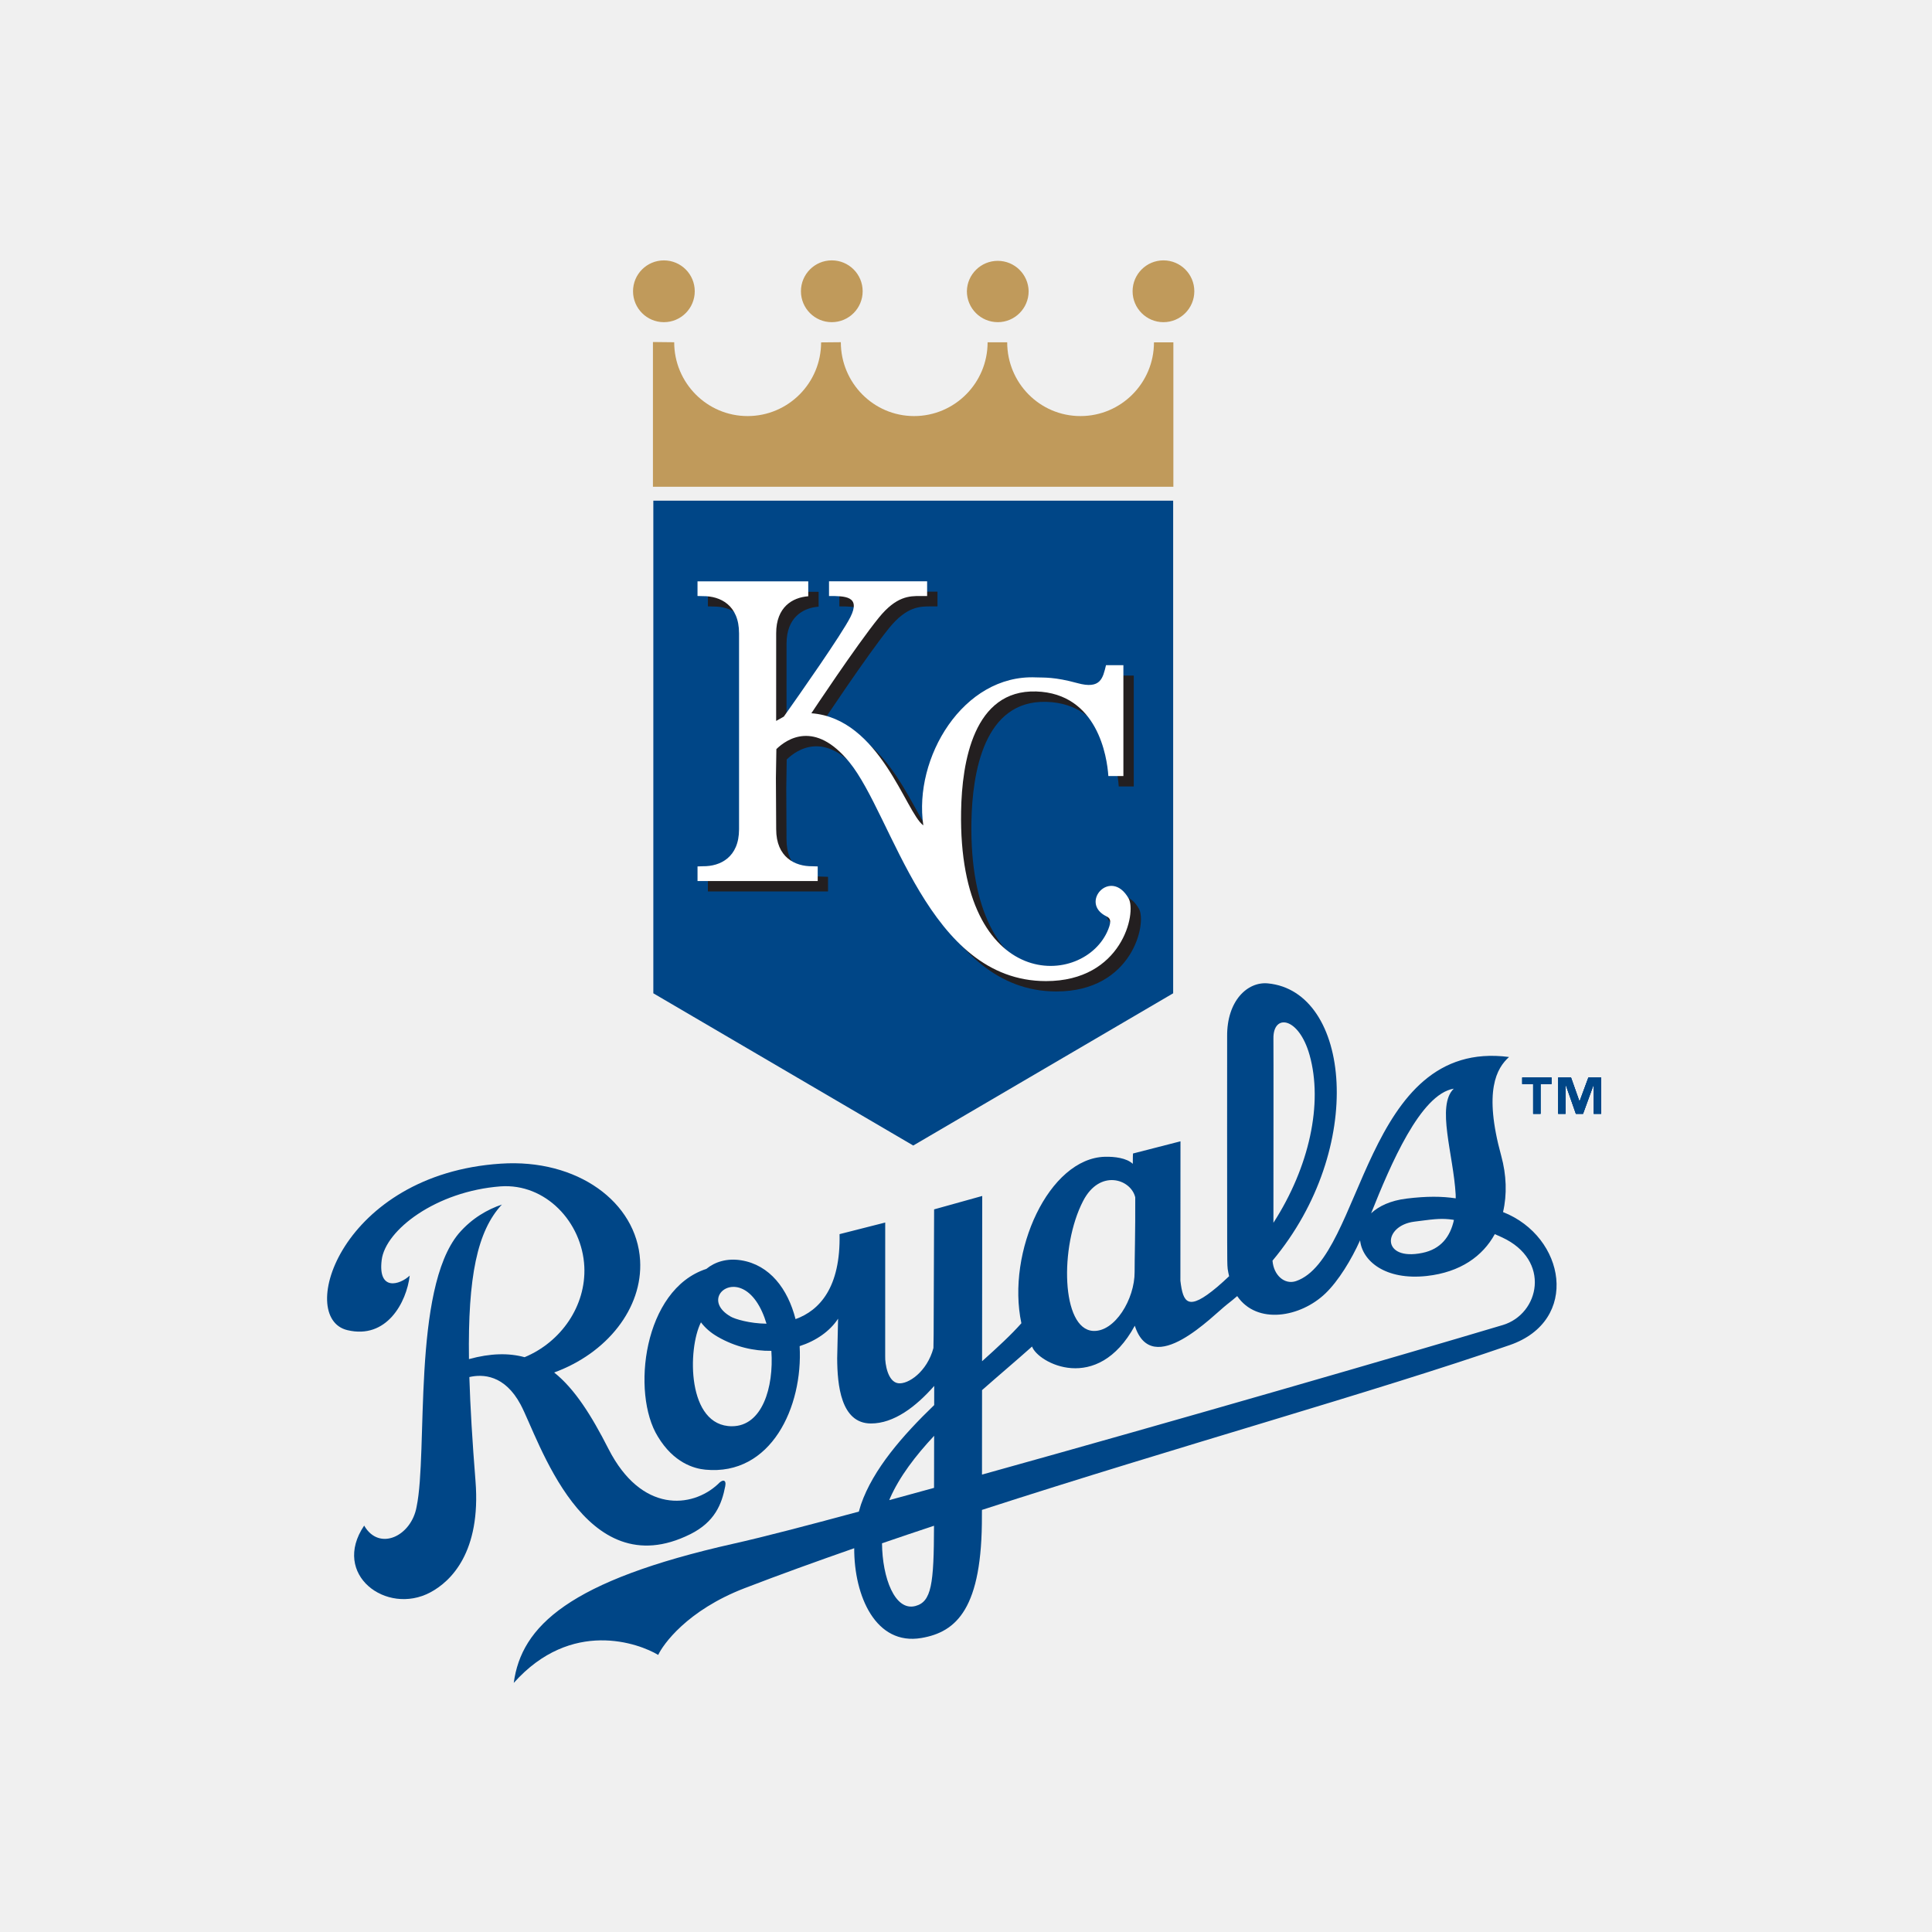
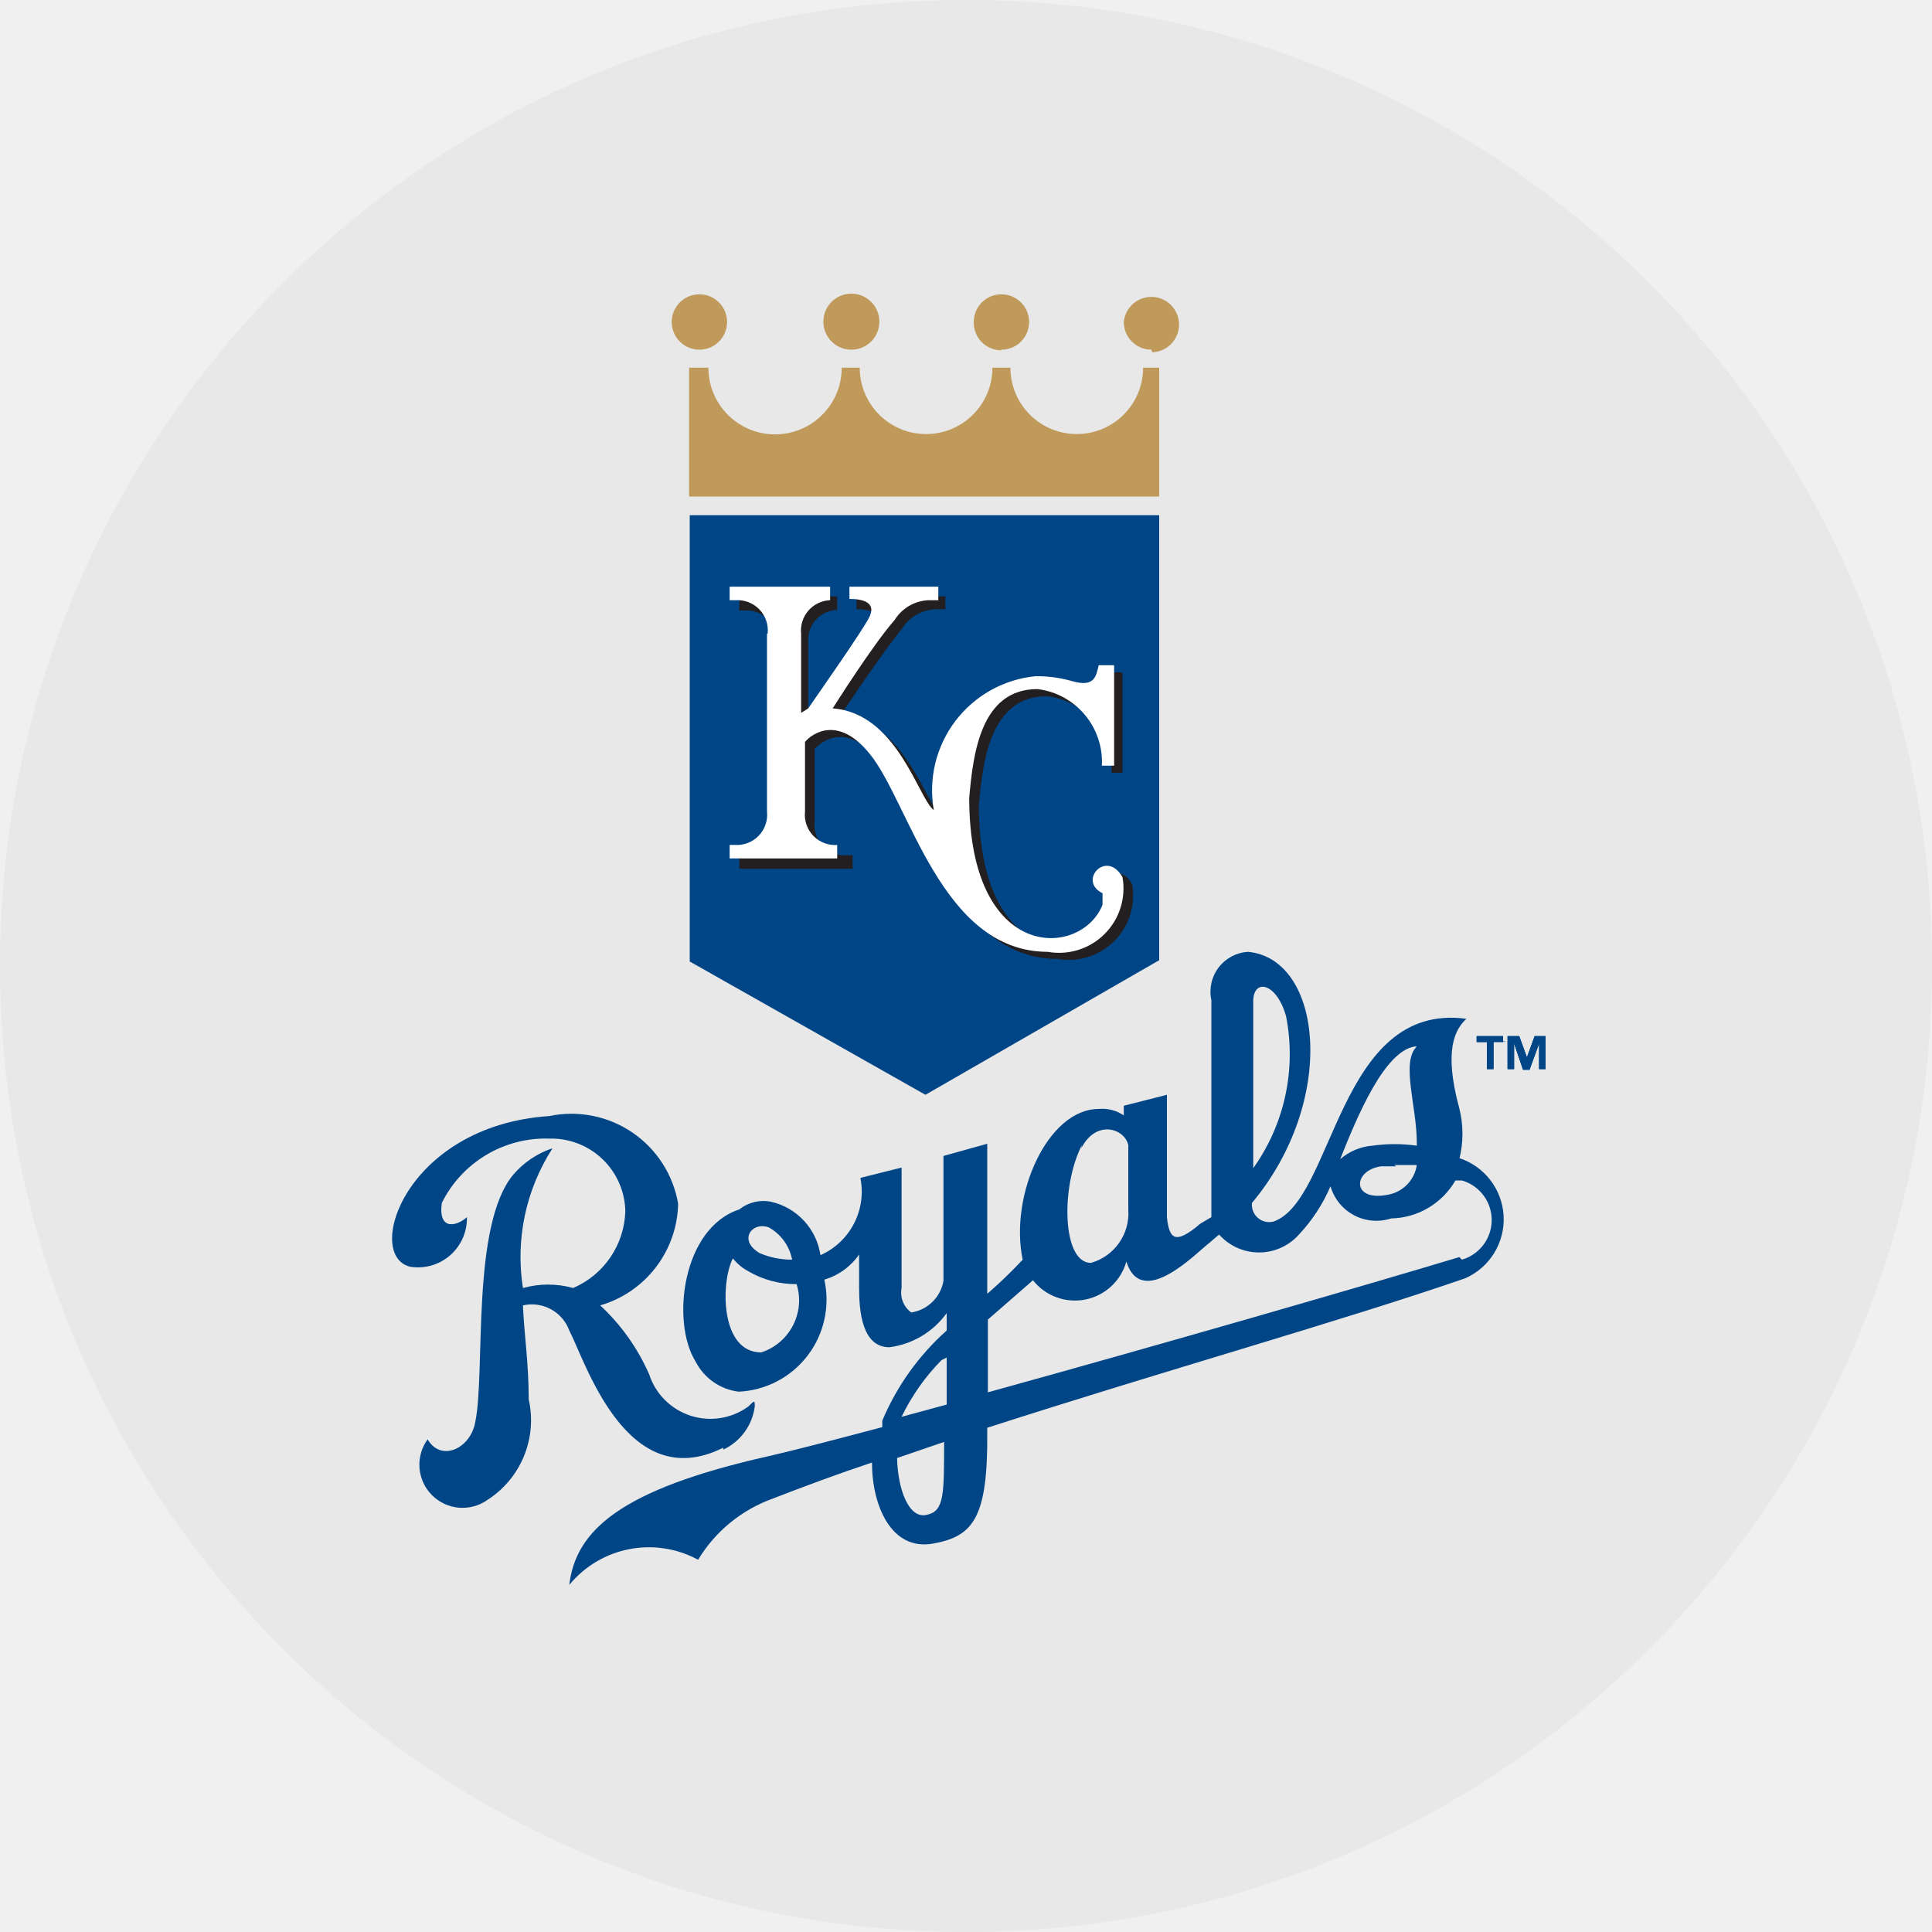
- <svg xmlns="http://www.w3.org/2000/svg" width="512" height="512" viewBox="0 0 512 512">
-   <g fill="none" fill-rule="evenodd">
-     <path d="M182.957 406.57c6.488-3.254 8.323-7.954 9.24-12.715.348-1.797-.722-1.893-1.923-.55-6.86 6.396-20.31 7.768-29.027-9.343-4.51-8.855-8.92-15.878-14.392-20.24 13.982-5.082 23.52-17.022 22.78-29.72-.917-15.398-16.606-26.99-36.955-25.62-42.163 2.78-54.334 40.82-40.633 44.117 10.424 2.51 15.696-7.35 16.534-14.45-2.61 2.443-8.464 4.254-7.43-4.135.988-7.966 14.43-18.216 31.51-19.513 11.93-.847 21.615 9.483 22.19 21.277.49 10.384-6.15 19.974-15.83 23.992-4.192-1.145-9.006-1.065-14.74.506-.304-21.778 2.18-33.936 8.728-40.96-3.792 1.29-7.945 3.6-11.454 7.693-12.37 14.84-8.13 57.903-11.147 72.37-1.36 7.81-9.916 11.934-13.9 5.02-8.774 12.994 5.94 23.872 17.516 17.707 5.505-2.923 13.467-10.69 11.993-29.47-.837-10.523-1.392-19.635-1.634-27.603 3.533-.815 9.338-.622 13.58 7.284 4.795 8.98 16.684 48.492 45 34.345" fill="#004687" />
-     <path d="M398.32 321.21c1.095-4.678.91-9.835-.475-14.892-4.757-17.282-1.19-23.26 2.067-26.203-38.51-5.04-38.638 53.297-56.45 59.387-3.02 1.032-5.94-1.538-6.232-5.413 24.978-29.87 20.68-71.37-1.214-73.48-5.426-.53-10.906 4.624-10.812 14.06 0 0-.025 49.282.01 54.07.024 4.78 0 6.49.136 7.54.09.69.24 1.303.378 1.93-1.03.966-2.07 1.934-3.158 2.85-7.765 6.54-9.055 4.238-9.754-1.66l.024-36.94-12.583 3.23s-.073 1.17-.055 2.74c-1.66-1.57-4.893-1.933-7.365-1.875-14.852.376-26.192 25.165-22.16 44.117-2.598 2.966-6.278 6.357-10.415 10.07l.04-43.797-12.753 3.553-.126 33.13c-.015.59-.033 1.863-.056 3.62-1.675 6.284-6.714 9.71-9.37 9.322-2.696-.404-3.478-5.044-3.413-7.185l.007-35.4-12.1 3.076c.3 14.13-5.304 20.23-11.663 22.52-2.045-8.003-6.826-14.366-14.417-15.59-3.743-.6-6.93.404-9.218 2.28-16.728 5.43-19.955 32.975-12.864 44.423 4.195 6.976 9.61 8.5 12.58 8.783 17.454 1.69 25.92-16.638 25.003-32.735 4.387-1.417 8.034-3.97 10.19-7.275l-.24 10.49c.032 7.01.948 17.264 8.934 17.28 6.07.017 11.91-4.416 16.78-9.958 0 1.626-.007 3.343-.007 5.082-8.346 8.04-16.18 16.99-19.406 26.35a37.4 37.4 0 0 0-.556 1.876c-14.06 3.804-25.895 6.872-33.106 8.482-43.807 9.837-56.332 21.914-58.352 36.923 15.286-17.127 33.212-10.473 38.283-7.42 1.215-2.65 7.566-11.794 22.95-17.707 9.32-3.59 19.067-7.102 28.993-10.57-.04 12.706 5.716 25.856 17.798 23.793 9.305-1.58 16.164-7.8 16.043-32.55l.01-1.395c52.01-16.846 103.883-31.225 139.89-43.69 18.677-6.457 14.75-28.735-1.8-35.245m-201.96 20.205c3.122 1.204 5.425 4.844 6.776 9.38-4.54-.05-8.38-1.24-9.467-1.867-6.585-3.774-2.23-9.396 2.69-7.513M194 377.97c-11.985.032-11.815-20.505-8.24-27.538 1.06 1.404 2.502 2.722 4.442 3.833 4.644 2.675 9.586 3.795 14.216 3.724.684 9.694-2.43 19.96-10.417 19.98m185.18-54.76c.04-.01.09-.01.12-.01.64-.076 1.25-.12 1.85-.15.032-.006.063-.006.096-.006a18.013 18.013 0 0 1 1.796 0c.025 0 .048 0 .074.006.613.028 1.23.09 1.883.188.022.006.04.016.07.016.074.01.154.033.24.048-.974 4.416-3.444 7.726-8.38 8.734-10.93 2.24-10.53-7.204-2.133-8.283 1.67-.2 3.073-.412 4.385-.548m6.086-34.7c-4.682 4.535-.09 17.457.5 28.066.015.34.007.67.015 1-3.71-.55-7.67-.586-13.015.067-4.283.525-7.365 1.993-9.41 3.9 5.152-12.89 13.073-31.59 21.91-33.03m-38.218-8.92c3.606 12.827-.05 29.674-9.58 44.465.006-14.267.047-45.1 0-48.84-.088-6.69 6.733-5.734 9.58 4.376m-60.01 38.672c4.416-8.54 12.66-5.822 13.812-.956.047 8.84-.187 17.04-.168 19.76.046 7.223-5.264 15.98-11.014 15.64-8.404-.485-8.92-22.333-2.63-34.443m-39.485 62.24c-.007 4.97-.015 9.824-.025 13.8a2487.68 2487.68 0 0 1-11.857 3.248c.065-.162.113-.32.185-.492 2.512-5.71 6.73-11.242 11.697-16.553m-4.983 45.11c-5.425 1.42-8.75-7.465-8.83-16.626 4.58-1.565 9.17-3.126 13.782-4.648-.034 15.52-.67 20.146-4.952 21.276m155.652-74.46c-26.144 7.82-86.026 25.174-137.986 39.63l.016-22.39c4.583-4.043 9.17-7.903 13.25-11.552 1.52 4.308 17.257 12.795 27.23-5.513 4.6 14.27 20.728-2.784 24.473-5.67a64.945 64.945 0 0 0 2.665-2.183c5.256 7.68 16.798 5.633 23.406-.733 3.445-3.32 6.867-8.936 9.16-14.053.555 5.47 6.667 10.653 17.662 9.455 8.94-.99 14.844-5.262 18.04-11.094.604.274 1.247.557 1.916.863 13.054 6.018 9.975 20.31.168 23.244m12.95-63.873h-2.907v7.9h-1.964v-7.9h-2.9v-1.728h7.767v1.727h.005zm13.145 7.9h-1.97v-7.65h-.046l-2.782 7.65h-1.895l-2.68-7.65h-.063v7.65h-1.95v-9.628h3.407l2.223 6.295h.048l2.326-6.294h3.38v9.628z" fill="#004687" />
-     <path d="M411.175 287.277h-2.908v7.9h-1.964v-7.9h-2.9v-1.727h7.767v1.727h.005zm13.144 7.9h-1.97v-7.65h-.046l-2.782 7.65h-1.895l-2.68-7.65h-.063v7.65h-1.95v-9.627h3.407l2.223 6.295h.048l2.326-6.295h3.38v9.628z" fill="#004687" />
-     <path d="M411.175 287.277h-2.908v7.9h-1.964v-7.9h-2.9v-1.727h7.767v1.727h.005zm13.144 7.9h-1.97v-7.65h-.046l-2.782 7.65h-1.895l-2.68-7.65h-.063v7.65h-1.95v-9.627h3.407l2.223 6.295h.048l2.326-6.295h3.38v9.628zM173.14 132.687v130.547l68.88 40.342 68.88-40.342V132.686h-137.76z" fill="#004687" />
-     <path d="M308.327 85.38c4.516 0 8.18-3.674 8.18-8.194 0-4.52-3.664-8.186-8.18-8.186-4.507 0-8.178 3.665-8.178 8.186 0 4.52 3.67 8.193 8.174 8.193m-.82 5.35h-1.69c0 10.775-8.717 19.534-19.48 19.534-10.76 0-19.415-8.765-19.415-19.544h-5.193c0 10.78-8.726 19.545-19.48 19.545s-19.416-8.814-19.416-19.577l-5.23.05c0 10.777-8.72 19.526-19.48 19.526s-19.45-8.8-19.45-19.563l-5.633-.062v38.355h137.92V90.73h-5.142M175.94 85.38c4.523 0 8.177-3.674 8.177-8.194a8.178 8.178 0 0 0-16.357 0c0 4.52 3.663 8.193 8.18 8.193m44.488 0c4.524 0 8.186-3.677 8.186-8.197A8.184 8.184 0 0 0 220.428 69c-4.516 0-8.17 3.665-8.17 8.186 0 4.52 3.654 8.193 8.17 8.193m43.992 0c4.516 0 8.18-3.677 8.18-8.197a8.184 8.184 0 0 0-16.366 0c0 4.52 3.66 8.193 8.187 8.193" fill="#C09A5B" />
-     <path d="M198.606 170.56c0-7.475-5.022-9.87-9.522-9.82l-1.48-.05v-3.858h29.338v3.94c-4.194.313-8.5 2.883-8.5 9.787l-.008 23.23 2.045-1.135c4.22-5.962 15.32-21.787 17.62-26.355 2.844-5.597-1.49-5.597-5.657-5.597v-3.9h26v3.9H246.6c-2.816 0-6.326 0-11.003 5.768-5.964 7.397-17.837 25.3-17.837 25.3 18.176 1.36 25.01 26.326 29.687 29.712-2.674-17.83 10.5-40.073 29.84-39.21 2.155.09 4.828-.177 10.994 1.515 6.18 1.706 6.74-1.355 7.57-4.747h4.607v29.374h-3.98c-.336-5.09-2.86-21.913-19.138-22.414-16.56-.507-19.656 18.668-19.903 31.75-.82 48.4 32.852 46.85 39.024 31.246.884-2.29.507-2.917-.514-3.408-7.326-3.554 1.174-13.068 5.89-4.746 2.15 3.81-1.712 21.905-21.883 21.905-31.344 0-40.52-43.81-52.167-58.07-9.095-11.102-16.517-6.116-19.303-3.4l-.113 7.637.064 13.583c0 7.485 5.03 9.87 9.53 9.82l1.47.05v3.875H187.6v-3.875l1.483-.05c4.5.05 9.523-2.335 9.523-9.82v-51.94" fill="#231F20" />
-     <path d="M195.853 167.805c0-7.477-5.014-9.86-9.515-9.82l-1.49-.04v-3.877h29.347v3.948c-4.21.314-8.5 2.876-8.5 9.788l-.008 23.25 2.036-1.15c4.234-5.97 15.327-21.794 17.628-26.345 2.847-5.61-1.484-5.61-5.653-5.61v-3.9h26v3.9h-1.835c-2.817 0-6.327 0-10.996 5.785-5.98 7.378-17.846 25.287-17.846 25.287 18.176 1.354 25.01 26.32 29.67 29.714-2.655-17.83 10.513-40.073 29.848-39.22 2.166.09 4.83-.17 11.007 1.523 6.166 1.7 6.727-1.36 7.556-4.753h4.608v29.376h-3.985c-.33-5.093-2.86-21.906-19.13-22.415-16.563-.507-19.67 18.676-19.895 31.752-.828 48.395 32.84 46.858 39.017 31.244.9-2.28.498-2.91-.5-3.4-7.33-3.57 1.16-13.077 5.878-4.755 2.158 3.82-1.714 21.915-21.885 21.915-31.345 0-40.513-43.82-52.168-58.072-9.09-11.118-16.51-6.115-19.296-3.41l-.122 7.648.073 13.59c0 7.46 5.024 9.854 9.523 9.807l1.482.047v3.875h-31.85v-3.876l1.49-.05c4.5.05 9.514-2.344 9.514-9.804V167.8" fill="#FFF" />
-   </g>
+ <svg xmlns="http://www.w3.org/2000/svg" id="Layer_1" data-name="Layer 1" viewBox="0 0 30 30">
+   <defs>
+     <style>.cls-1{fill:#e8e8e8;}.cls-2{fill:#004687;}.cls-3{fill:#c09a5b;}.cls-4{fill:#231f20;}.cls-5{fill:#fff;}</style>
+   </defs>
+   <circle class="cls-1" cx="15" cy="15" r="15" />
+   <path class="cls-2" d="M11.23,22.51a0.86,0.86,0,0,0,.49-0.67c0-.1,0-0.1-0.1,0a1,1,0,0,1-1.54-.5,3.23,3.23,0,0,0-.76-1.07,1.68,1.68,0,0,0,1.21-1.58,1.68,1.68,0,0,0-2-1.36c-2.24.15-2.88,2.17-2.16,2.34a0.76,0.76,0,0,0,.88-0.77c-0.14.13-.45,0.23-0.39-0.22a1.8,1.8,0,0,1,1.67-1,1.15,1.15,0,0,1,1.18,1.13A1.34,1.34,0,0,1,8.9,20a1.46,1.46,0,0,0-.78,0,3.11,3.11,0,0,1,.46-2.17,1.37,1.37,0,0,0-.61.41c-0.66.79-.43,3.07-0.59,3.84-0.07.41-.53,0.63-0.74,0.27a0.67,0.67,0,0,0,.93.94,1.47,1.47,0,0,0,.64-1.56c0-.56-0.07-1-0.09-1.46a0.62,0.62,0,0,1,.72.39c0.25,0.48.89,2.57,2.39,1.82" />
+   <path class="cls-2" d="M22.66,18a1.62,1.62,0,0,0,0-.79c-0.25-.92-0.06-1.23.11-1.39-2-.27-2.05,2.83-3,3.15a0.27,0.27,0,0,1-.33-0.29c1.33-1.59,1.1-3.79-.06-3.9a0.62,0.62,0,0,0-.57.75s0,2.62,0,2.87,0,0.34,0,.4,0,0.07,0,.1L18.64,19c-0.41.35-.48,0.22-0.52-0.09V17l-0.67.17s0,0.06,0,.15a0.59,0.59,0,0,0-.39-0.1c-0.79,0-1.39,1.34-1.18,2.34a6.93,6.93,0,0,1-.55.53V17.76l-0.68.19V19.7s0,0.1,0,.19a0.6,0.6,0,0,1-.5.49A0.38,0.38,0,0,1,14,20V18.13l-0.64.16a1.08,1.08,0,0,1-.62,1.2,1,1,0,0,0-.77-0.83,0.6,0.6,0,0,0-.49.12c-0.89.29-1.06,1.75-.68,2.36a0.87,0.87,0,0,0,.67.47,1.43,1.43,0,0,0,1.33-1.74,1,1,0,0,0,.54-0.39V20c0,0.37.05,0.92,0.47,0.92a1.3,1.3,0,0,0,.89-0.53c0,0.09,0,.18,0,0.27a3.9,3.9,0,0,0-1,1.4l0,0.1c-0.75.2-1.37,0.36-1.76,0.45-2.32.52-3,1.16-3.1,2a1.6,1.6,0,0,1,2-.39A2.24,2.24,0,0,1,12,23.27c0.49-.19,1-0.38,1.54-0.56,0,0.67.3,1.37,0.94,1.26s0.86-.41.85-1.73V22.17c2.76-.89,5.51-1.66,7.42-2.32a1,1,0,0,0-.1-1.87M11.94,19.06a0.73,0.73,0,0,1,.36.5,1.26,1.26,0,0,1-.5-0.1c-0.35-.2-0.12-0.5.14-0.4M11.82,21c-0.64,0-.63-1.09-0.44-1.46a0.77,0.77,0,0,0,.24.2,1.46,1.46,0,0,0,.75.2A0.85,0.85,0,0,1,11.82,21m9.83-2.91H22a0.55,0.55,0,0,1-.44.46c-0.58.12-.56-0.38-0.11-0.44l0.23,0M22,16.25c-0.25.24,0,.93,0,1.49,0,0,0,0,0,.05a2.5,2.5,0,0,0-.69,0,0.87,0.87,0,0,0-.5.21c0.27-.68.69-1.68,1.16-1.75m-2-.47a3.05,3.05,0,0,1-.51,2.36c0-.76,0-2.39,0-2.59,0-.36.36-0.3,0.51,0.23m-3.18,2.05c0.23-.45.67-0.31,0.73-0.05,0,0.47,0,.9,0,1a0.8,0.8,0,0,1-.58.83c-0.45,0-.47-1.19-0.14-1.83m-2.1,3.3c0,0.26,0,.52,0,0.73L14,22v0a3.27,3.27,0,0,1,.62-0.88M14.4,23.52c-0.29.08-.46-0.4-0.47-0.88l0.73-.25c0,0.82,0,1.07-.26,1.13m8.26-4c-1.39.42-4.57,1.34-7.32,2.1V20.49l0.7-.61a0.83,0.83,0,0,0,1.45-.29c0.24,0.76,1.1-.15,1.3-0.3l0.14-.12a0.83,0.83,0,0,0,1.24,0,2.57,2.57,0,0,0,.49-0.75,0.74,0.74,0,0,0,.94.5,1.18,1.18,0,0,0,1-.59l0.1,0a0.64,0.64,0,0,1,0,1.23m0.69-3.39H23.19V16.6h-0.1V16.18H22.93V16.09h0.41v0.09h0ZM24,16.6h-0.1V16.2h0l-0.15.41h-0.1l-0.14-.41h0V16.6h-0.1V16.09h0.18l0.12,0.33h0l0.12-.33H24V16.6h0Z" />
+   <path class="cls-2" d="M23.34,16.18H23.19V16.6h-0.1V16.18H22.93V16.09h0.41v0.09h0ZM24,16.6h-0.1V16.2h0l-0.15.41h-0.1l-0.14-.41h0V16.6h-0.1V16.09h0.18l0.12,0.33h0l0.12-.33H24V16.6h0Z" />
+   <path class="cls-2" d="M23.34,16.18H23.19V16.6h-0.1V16.18H22.93V16.09h0.41v0.09h0ZM24,16.6h-0.1V16.2h0l-0.15.41h-0.1l-0.14-.41h0V16.6h-0.1V16.09h0.18l0.12,0.33h0l0.12-.33H24V16.6h0ZM10.71,8v6.93L14.37,17,18,14.91V8H10.71Z" />
+   <path class="cls-3" d="M17.89,5.47A0.43,0.43,0,1,0,17.45,5a0.43,0.43,0,0,0,.43.43m0,0.28H17.75a1,1,0,1,1-2.06,0H15.41a1,1,0,1,1-2.06,0H13.07a1,1,0,1,1-2.07,0h-0.3v2H18v-2H17.75m-6.89-.28A0.43,0.43,0,1,0,10.43,5a0.43,0.43,0,0,0,.43.43m2.36,0a0.43,0.43,0,0,0,0-.87h0a0.43,0.43,0,0,0,0,.87m2.33,0A0.43,0.43,0,1,0,15.12,5a0.43,0.43,0,0,0,.43.44" />
+   <path class="cls-4" d="M12.06,10a0.47,0.47,0,0,0-.51-0.52H11.48V9.26H13V9.47a0.47,0.47,0,0,0-.45.52v1.23l0.11-.06c0.22-.32.81-1.16,0.94-1.4s-0.08-.3-0.3-0.3V9.26h1.38V9.46h-0.1a0.65,0.65,0,0,0-.58.31c-0.32.39-.95,1.34-0.95,1.34,1,0.07,1.33,1.4,1.58,1.58a1.78,1.78,0,0,1,1.58-2.08,1.94,1.94,0,0,1,.58.08c0.33,0.09.36-.07,0.4-0.25h0.24V12H17.26a1.14,1.14,0,0,0-1-1.19c-0.88,0-1,1-1.06,1.69,0,2.57,1.74,2.49,2.07,1.66,0-.12,0-0.15,0-0.18-0.39-.19.06-0.69,0.31-0.25a1,1,0,0,1-1.16,1.16c-1.66,0-2.15-2.33-2.77-3.08-0.48-.59-0.88-0.32-1-0.18v1.13a0.47,0.47,0,0,0,.51.52h0.08v0.21H11.48V13.27h0.08a0.47,0.47,0,0,0,.51-0.52V10" />
+   <path class="cls-5" d="M11.92,9.84a0.47,0.47,0,0,0-.5-0.52H11.33V9.11h1.56V9.32a0.47,0.47,0,0,0-.45.52v1.23L12.55,11c0.22-.32.81-1.16,0.94-1.4s-0.08-.3-0.3-0.3V9.11h1.38V9.32h-0.1a0.65,0.65,0,0,0-.58.31C13.56,10,12.93,11,12.93,11c1,0.07,1.33,1.4,1.57,1.58a1.78,1.78,0,0,1,1.58-2.08,2,2,0,0,1,.58.08c0.33,0.09.36-.07,0.4-0.25h0.24v1.56H17.11a1.14,1.14,0,0,0-1-1.19c-0.88,0-1,1-1.06,1.69,0,2.57,1.74,2.49,2.07,1.66,0-.12,0-0.15,0-0.18-0.39-.19.06-0.69,0.31-0.25a1,1,0,0,1-1.16,1.16c-1.66,0-2.15-2.33-2.77-3.08-0.48-.59-0.88-0.32-1-0.18V12.6a0.47,0.47,0,0,0,.51.52H13v0.21H11.33V13.12h0.08a0.47,0.47,0,0,0,.5-0.52V9.84" />
</svg>
